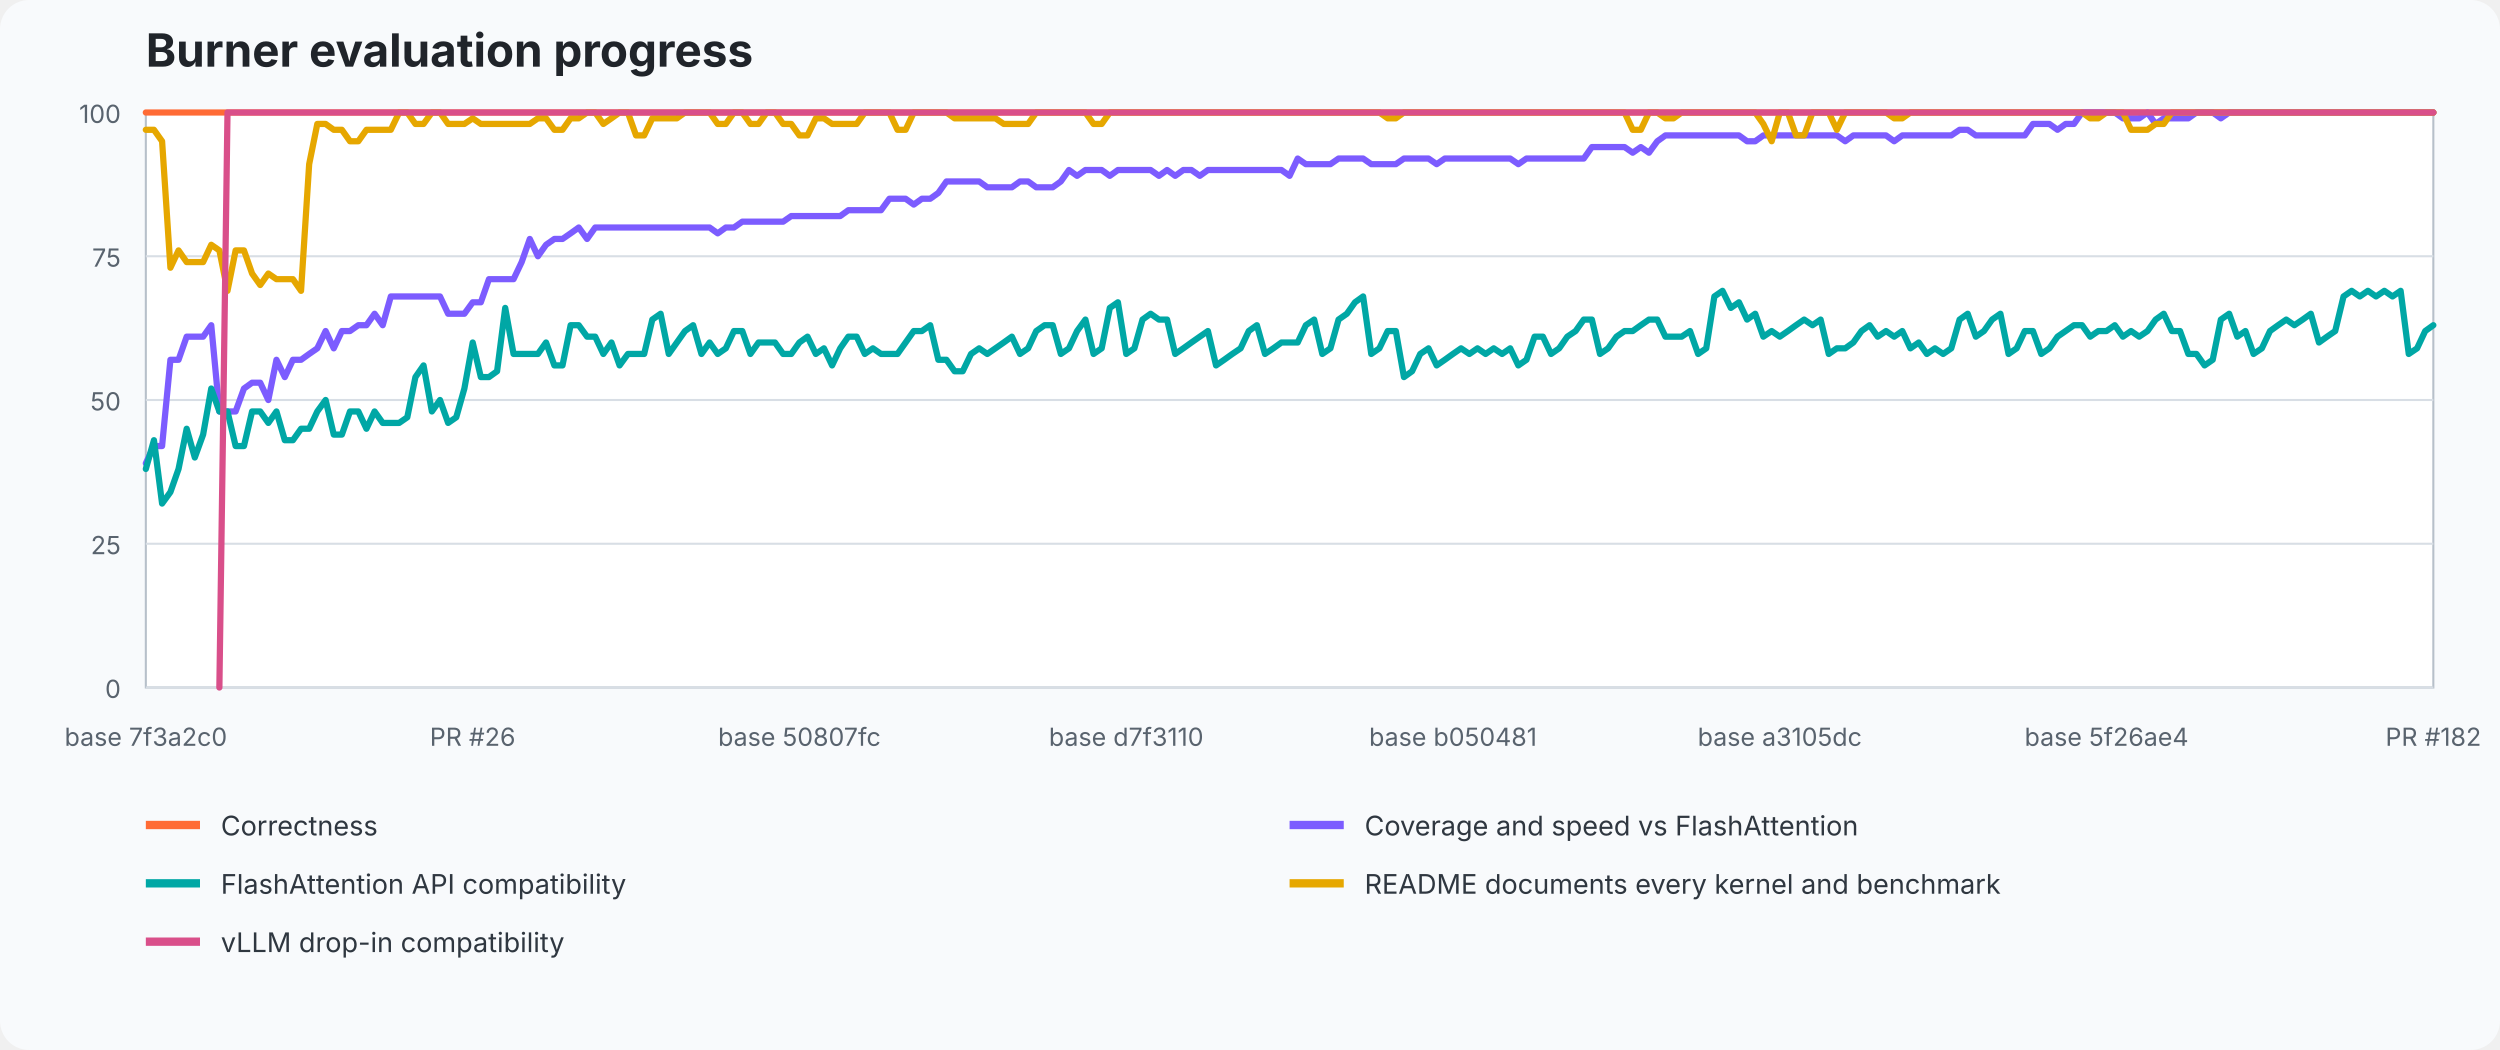
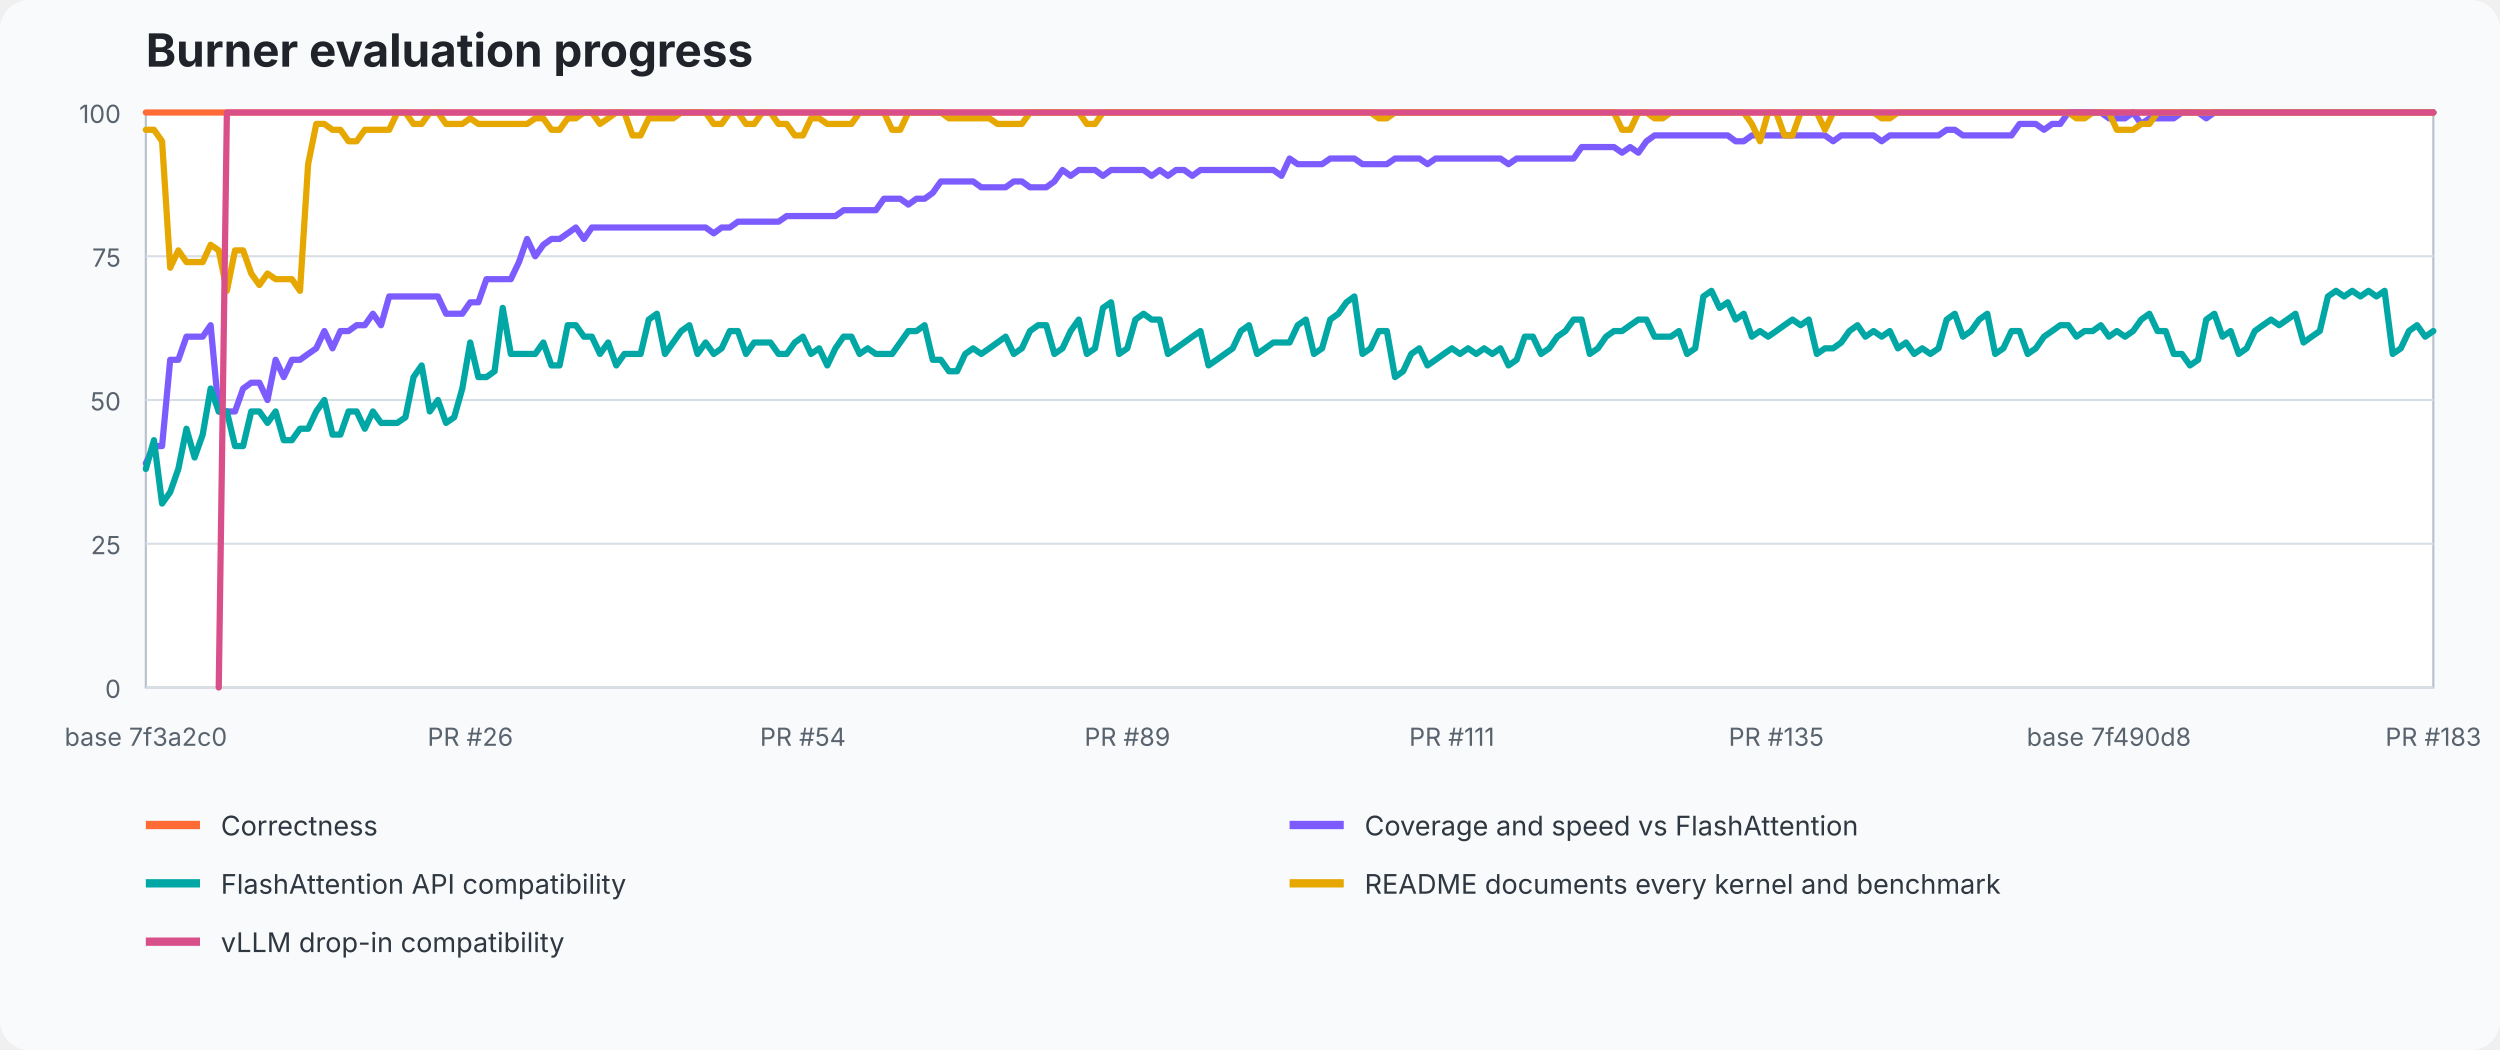
<svg xmlns="http://www.w3.org/2000/svg" width="1200" height="504" viewBox="0 0 1200 504" role="img" aria-labelledby="title desc">
  <style>text{font-family:ui-sans-serif,system-ui,-apple-system,BlinkMacSystemFont,"Segoe UI",sans-serif}.title{font-size:22px;font-weight:700;fill:#20242a}.axis{font-size:12px;fill:#59636e}.legend{font-size:13px;fill:#2f3740}.grid{stroke:#d8dee5;stroke-width:1}.plot{fill:#fff;stroke:#b7c0ca}</style>
  <rect width="100%" height="100%" fill="#f8fafc" rx="14" />
  <text x="70" y="32" class="title">Burner evaluation progress</text>
  <rect x="70" y="54" width="1098" height="276" class="plot" />
  <line x1="70" y1="330" x2="1168" y2="330" class="grid" />
  <text x="58" y="335" text-anchor="end" class="axis">0</text>
  <line x1="70" y1="261" x2="1168" y2="261" class="grid" />
  <text x="58" y="266" text-anchor="end" class="axis">25</text>
  <line x1="70" y1="192" x2="1168" y2="192" class="grid" />
  <text x="58" y="197" text-anchor="end" class="axis">50</text>
  <line x1="70" y1="123" x2="1168" y2="123" class="grid" />
  <text x="58" y="128" text-anchor="end" class="axis">75</text>
  <line x1="70" y1="54" x2="1168" y2="54" class="grid" />
  <text x="58" y="59" text-anchor="end" class="axis">100</text>
-   <polyline points="70.0,54.0 73.9,54.0 77.8,54.0 81.8,54.0 85.7,54.0 89.6,54.0 93.5,54.0 97.5,54.0 101.4,54.0 105.3,54.0 109.2,54.0 113.1,54.0 117.1,54.0 121.0,54.0 124.9,54.0 128.8,54.0 132.7,54.0 136.7,54.0 140.6,54.0 144.5,54.0 148.4,54.0 152.3,54.0 156.3,54.0 160.2,54.0 164.1,54.0 168.0,54.0 172.0,54.0 175.9,54.0 179.8,54.0 183.7,54.0 187.6,54.0 191.6,54.0 195.5,54.0 199.4,54.0 203.3,54.0 207.3,54.0 211.2,54.0 215.1,54.0 219.0,54.0 222.9,54.0 226.9,54.0 230.8,54.0 234.7,54.0 238.6,54.0 242.5,54.0 246.5,54.0 250.4,54.0 254.3,54.0 258.2,54.0 262.1,54.0 266.1,54.0 270.0,54.0 273.9,54.0 277.8,54.0 281.8,54.0 285.7,54.0 289.6,54.0 293.5,54.0 297.4,54.0 301.4,54.0 305.3,54.0 309.2,54.0 313.1,54.0 317.1,54.0 321.0,54.0 324.9,54.0 328.8,54.0 332.7,54.0 336.7,54.0 340.6,54.0 344.5,54.0 348.4,54.0 352.3,54.0 356.3,54.0 360.2,54.0 364.1,54.0 368.0,54.0 372.0,54.0 375.9,54.0 379.8,54.0 383.7,54.0 387.6,54.0 391.6,54.0 395.5,54.0 399.4,54.0 403.3,54.0 407.2,54.0 411.2,54.0 415.1,54.0 419.0,54.0 422.9,54.0 426.9,54.0 430.8,54.0 434.7,54.0 438.6,54.0 442.5,54.0 446.5,54.0 450.4,54.0 454.3,54.0 458.2,54.0 462.1,54.0 466.1,54.0 470.0,54.0 473.9,54.0 477.8,54.0 481.8,54.0 485.7,54.0 489.6,54.0 493.5,54.0 497.4,54.0 501.4,54.0 505.3,54.0 509.2,54.0 513.1,54.0 517.0,54.0 521.0,54.0 524.9,54.0 528.8,54.0 532.7,54.0 536.6,54.0 540.6,54.0 544.5,54.0 548.4,54.0 552.3,54.0 556.3,54.0 560.2,54.0 564.1,54.0 568.0,54.0 571.9,54.0 575.9,54.0 579.8,54.0 583.7,54.0 587.6,54.0 591.5,54.0 595.5,54.0 599.4,54.0 603.3,54.0 607.2,54.0 611.2,54.0 615.1,54.0 619.0,54.0 622.9,54.0 626.8,54.0 630.8,54.0 634.7,54.0 638.6,54.0 642.5,54.0 646.5,54.0 650.4,54.0 654.3,54.0 658.2,54.0 662.1,54.0 666.1,54.0 670.0,54.0 673.9,54.0 677.8,54.0 681.7,54.0 685.7,54.0 689.6,54.0 693.5,54.0 697.4,54.0 701.3,54.0 705.3,54.0 709.2,54.0 713.1,54.0 717.0,54.0 721.0,54.0 724.9,54.0 728.8,54.0 732.7,54.0 736.6,54.0 740.6,54.0 744.5,54.0 748.4,54.0 752.3,54.0 756.3,54.0 760.2,54.0 764.1,54.0 768.0,54.0 771.9,54.0 775.9,54.0 779.8,54.0 783.7,54.0 787.6,54.0 791.5,54.0 795.5,54.0 799.4,54.0 803.3,54.0 807.2,54.0 811.2,54.0 815.1,54.0 819.0,54.0 822.9,54.0 826.8,54.0 830.8,54.0 834.7,54.0 838.6,54.0 842.5,54.0 846.4,54.0 850.4,54.0 854.3,54.0 858.2,54.0 862.1,54.0 866.0,54.0 870.0,54.0 873.9,54.0 877.8,54.0 881.7,54.0 885.7,54.0 889.6,54.0 893.5,54.0 897.4,54.0 901.3,54.0 905.3,54.0 909.2,54.0 913.1,54.0 917.0,54.0 921.0,54.0 924.9,54.0 928.8,54.0 932.7,54.0 936.6,54.0 940.6,54.0 944.5,54.0 948.4,54.0 952.3,54.0 956.2,54.0 960.2,54.0 964.1,54.0 968.0,54.0 971.9,54.0 975.8,54.0 979.8,54.0 983.7,54.0 987.6,54.0 991.5,54.0 995.5,54.0 999.4,54.0 1003.3,54.0 1007.2,54.0 1011.1,54.0 1015.1,54.0 1019.0,54.0 1022.9,54.0 1026.8,54.0 1030.8,54.0 1034.7,54.0 1038.6,54.0 1042.5,54.0 1046.4,54.0 1050.4,54.0 1054.3,54.0 1058.2,54.0 1062.1,54.0 1066.0,54.0 1070.0,54.0 1073.9,54.0 1077.8,54.0 1081.7,54.0 1085.7,54.0 1089.6,54.0 1093.5,54.0 1097.4,54.0 1101.3,54.0 1105.3,54.0 1109.2,54.0 1113.1,54.0 1117.0,54.0 1120.9,54.0 1124.9,54.0 1128.8,54.0 1132.7,54.0 1136.6,54.0 1140.5,54.0 1144.5,54.0 1148.4,54.0 1152.3,54.0 1156.2,54.0 1160.2,54.0 1164.1,54.0 1168.0,54.0" fill="none" stroke="#ff6b35" stroke-width="3" stroke-linejoin="round" stroke-linecap="round" />
-   <polyline points="70.0,222.4 73.9,214.1 77.8,214.1 81.8,172.7 85.7,172.7 89.6,161.6 93.5,161.6 97.5,161.6 101.4,156.1 105.3,197.5 109.2,197.5 113.1,197.5 117.1,186.5 121.0,183.7 124.9,183.7 128.8,192.0 132.7,172.7 136.7,181.0 140.6,172.7 144.5,172.7 148.4,169.9 152.3,167.2 156.3,158.9 160.2,167.2 164.1,158.9 168.0,158.9 172.0,156.1 175.9,156.1 179.8,150.6 183.7,156.1 187.6,142.3 191.6,142.3 195.5,142.3 199.4,142.3 203.3,142.3 207.3,142.3 211.2,142.3 215.1,150.6 219.0,150.6 222.9,150.6 226.9,145.1 230.8,145.1 234.7,134.0 238.6,134.0 242.5,134.0 246.5,134.0 250.4,125.8 254.3,114.7 258.2,123.0 262.1,117.5 266.1,114.7 270.0,114.7 273.9,112.0 277.8,109.2 281.8,114.7 285.7,109.2 289.6,109.2 293.5,109.2 297.4,109.2 301.4,109.2 305.3,109.2 309.2,109.2 313.1,109.2 317.1,109.2 321.0,109.2 324.9,109.2 328.8,109.2 332.7,109.2 336.7,109.2 340.6,109.2 344.5,112.0 348.4,109.2 352.3,109.2 356.3,106.4 360.2,106.4 364.1,106.4 368.0,106.4 372.0,106.4 375.9,106.4 379.8,103.7 383.7,103.7 387.6,103.7 391.6,103.7 395.5,103.7 399.4,103.7 403.3,103.7 407.2,100.9 411.2,100.9 415.1,100.9 419.0,100.9 422.9,100.9 426.9,95.4 430.8,95.4 434.7,95.4 438.6,98.2 442.5,95.4 446.5,95.4 450.4,92.6 454.3,87.1 458.2,87.1 462.1,87.1 466.1,87.1 470.0,87.1 473.9,89.9 477.8,89.9 481.8,89.9 485.7,89.9 489.6,87.1 493.5,87.1 497.4,89.9 501.4,89.9 505.3,89.9 509.2,87.1 513.1,81.6 517.0,84.4 521.0,81.6 524.9,81.6 528.8,81.6 532.7,84.4 536.6,81.6 540.6,81.6 544.5,81.6 548.4,81.6 552.3,81.6 556.3,84.4 560.2,81.6 564.1,84.4 568.0,81.6 571.9,81.6 575.9,84.4 579.8,81.6 583.7,81.6 587.6,81.6 591.5,81.6 595.5,81.6 599.4,81.6 603.3,81.6 607.2,81.6 611.2,81.6 615.1,81.6 619.0,84.4 622.9,76.1 626.8,78.8 630.8,78.8 634.7,78.8 638.6,78.8 642.5,76.1 646.5,76.1 650.4,76.1 654.3,76.1 658.2,78.8 662.1,78.8 666.1,78.8 670.0,78.8 673.9,76.1 677.8,76.1 681.7,76.1 685.7,76.1 689.6,78.8 693.5,76.1 697.4,76.1 701.3,76.1 705.3,76.1 709.2,76.1 713.1,76.1 717.0,76.1 721.0,76.1 724.9,76.1 728.8,78.8 732.7,76.1 736.6,76.1 740.6,76.1 744.5,76.1 748.4,76.1 752.3,76.1 756.3,76.1 760.2,76.1 764.1,70.6 768.0,70.6 771.9,70.6 775.9,70.6 779.8,70.6 783.7,73.3 787.6,70.6 791.5,73.3 795.5,67.8 799.4,65.0 803.3,65.0 807.2,65.0 811.2,65.0 815.1,65.0 819.0,65.0 822.9,65.0 826.8,65.0 830.8,65.0 834.7,65.0 838.6,67.8 842.5,67.8 846.4,65.0 850.4,65.0 854.3,65.0 858.2,65.0 862.1,65.0 866.0,65.0 870.0,65.0 873.9,65.0 877.8,65.0 881.7,65.0 885.7,67.8 889.6,65.0 893.5,65.0 897.4,65.0 901.3,65.0 905.3,65.0 909.2,67.8 913.1,65.0 917.0,65.0 921.0,65.0 924.9,65.0 928.8,65.0 932.7,65.0 936.6,65.0 940.6,62.3 944.5,62.3 948.4,65.0 952.3,65.0 956.2,65.0 960.2,65.0 964.1,65.0 968.0,65.0 971.9,65.0 975.8,59.5 979.8,59.5 983.7,59.5 987.6,62.3 991.5,59.5 995.5,59.5 999.4,54.0 1003.3,54.0 1007.2,54.0 1011.1,54.0 1015.1,54.0 1019.0,56.8 1022.9,56.8 1026.8,56.8 1030.8,54.0 1034.7,59.5 1038.6,56.8 1042.5,56.8 1046.4,56.8 1050.4,56.8 1054.3,54.0 1058.2,54.0 1062.1,54.0 1066.0,56.8 1070.0,54.0 1073.9,54.0 1077.8,54.0 1081.7,54.0 1085.7,54.0 1089.6,54.0 1093.5,54.0 1097.4,54.0 1101.3,54.0 1105.3,54.0 1109.2,54.0 1113.1,54.0 1117.0,54.0 1120.9,54.0 1124.9,54.0 1128.8,54.0 1132.7,54.0 1136.6,54.0 1140.5,54.0 1144.5,54.0 1148.4,54.0 1152.3,54.0 1156.2,54.0 1160.2,54.0 1164.1,54.0 1168.0,54.0" fill="none" stroke="#7c5cff" stroke-width="3" stroke-linejoin="round" stroke-linecap="round" />
-   <polyline points="70.0,225.1 73.9,211.3 77.8,241.7 81.8,236.2 85.7,225.1 89.6,205.8 93.5,219.6 97.5,208.6 101.4,186.5 105.3,197.5 109.2,197.5 113.1,214.1 117.1,214.1 121.0,197.5 124.9,197.5 128.8,203.0 132.7,197.5 136.7,211.3 140.6,211.3 144.5,205.8 148.4,205.8 152.3,197.5 156.3,192.0 160.2,208.6 164.1,208.6 168.0,197.5 172.0,197.5 175.9,205.8 179.8,197.5 183.7,203.0 187.6,203.0 191.6,203.0 195.5,200.3 199.4,181.0 203.3,175.4 207.3,197.5 211.2,192.0 215.1,203.0 219.0,200.3 222.9,186.5 226.9,164.4 230.8,181.0 234.7,181.0 238.6,178.2 242.5,147.8 246.5,169.9 250.4,169.9 254.3,169.9 258.2,169.9 262.1,164.4 266.1,175.4 270.0,175.4 273.9,156.1 277.8,156.1 281.8,161.6 285.7,161.6 289.6,169.9 293.5,164.4 297.4,175.4 301.4,169.9 305.3,169.9 309.2,169.9 313.1,153.4 317.1,150.6 321.0,169.9 324.9,164.4 328.8,158.9 332.7,156.1 336.7,169.9 340.6,164.4 344.5,169.9 348.4,167.2 352.3,158.9 356.3,158.9 360.2,169.9 364.1,164.4 368.0,164.4 372.0,164.4 375.9,169.9 379.8,169.9 383.7,164.4 387.6,161.6 391.6,169.9 395.5,167.2 399.4,175.4 403.3,167.2 407.2,161.6 411.2,161.6 415.1,169.9 419.0,167.2 422.9,169.9 426.9,169.9 430.8,169.9 434.7,164.4 438.6,158.9 442.5,158.9 446.5,156.1 450.4,172.7 454.3,172.7 458.2,178.2 462.1,178.2 466.1,169.9 470.0,167.2 473.9,169.9 477.8,167.2 481.8,164.4 485.7,161.6 489.6,169.9 493.5,167.2 497.4,158.9 501.4,156.1 505.3,156.1 509.2,169.9 513.1,167.2 517.0,158.9 521.0,153.4 524.9,169.9 528.8,167.2 532.7,147.8 536.6,145.1 540.6,169.9 544.5,167.2 548.4,153.4 552.3,150.6 556.3,153.4 560.2,153.4 564.1,169.9 568.0,167.2 571.9,164.4 575.9,161.6 579.8,158.9 583.7,175.4 587.6,172.7 591.5,169.9 595.5,167.2 599.4,158.9 603.3,156.1 607.2,169.9 611.2,167.2 615.1,164.4 619.0,164.4 622.9,164.4 626.8,156.1 630.8,153.4 634.7,169.9 638.6,167.2 642.5,153.4 646.5,150.6 650.4,145.1 654.3,142.3 658.2,169.9 662.1,167.2 666.1,158.9 670.0,158.9 673.9,181.0 677.8,178.2 681.7,169.9 685.7,167.2 689.6,175.4 693.5,172.7 697.4,169.9 701.3,167.2 705.3,169.9 709.2,167.2 713.1,169.9 717.0,167.2 721.0,169.9 724.9,167.2 728.8,175.4 732.7,172.7 736.6,161.6 740.6,161.6 744.5,169.9 748.4,167.2 752.3,161.6 756.3,158.9 760.2,153.4 764.1,153.4 768.0,169.9 771.9,167.2 775.9,161.6 779.8,158.9 783.7,158.9 787.6,156.1 791.5,153.4 795.5,153.4 799.4,161.6 803.3,161.6 807.2,161.6 811.2,158.9 815.1,169.9 819.0,167.2 822.9,142.3 826.8,139.6 830.8,147.8 834.7,145.1 838.6,153.4 842.5,150.6 846.4,161.6 850.4,158.9 854.3,161.6 858.2,158.9 862.1,156.1 866.0,153.4 870.0,156.1 873.9,153.4 877.8,169.9 881.7,167.2 885.7,167.2 889.6,164.4 893.5,158.9 897.4,156.1 901.3,161.6 905.3,158.9 909.2,161.6 913.1,158.9 917.0,167.2 921.0,164.4 924.9,169.9 928.8,167.2 932.7,169.9 936.6,167.2 940.6,153.4 944.5,150.6 948.4,161.6 952.3,158.9 956.2,153.4 960.2,150.6 964.1,169.9 968.0,167.2 971.9,158.9 975.8,158.9 979.8,169.9 983.7,167.2 987.6,161.6 991.5,158.9 995.5,156.1 999.4,156.1 1003.3,161.6 1007.2,158.9 1011.1,158.9 1015.1,156.1 1019.0,161.6 1022.9,158.9 1026.8,161.6 1030.8,158.9 1034.7,153.4 1038.6,150.6 1042.5,158.9 1046.4,158.9 1050.4,169.9 1054.3,169.9 1058.2,175.4 1062.1,172.7 1066.0,153.4 1070.0,150.6 1073.9,161.6 1077.8,158.9 1081.7,169.9 1085.7,167.2 1089.6,158.9 1093.5,156.1 1097.4,153.4 1101.3,156.1 1105.3,153.4 1109.2,150.6 1113.1,164.4 1117.0,161.6 1120.9,158.9 1124.9,142.3 1128.8,139.6 1132.7,142.3 1136.6,139.6 1140.5,142.3 1144.5,139.6 1148.4,142.3 1152.3,139.6 1156.2,169.9 1160.2,167.2 1164.1,158.9 1168.0,156.1" fill="none" stroke="#00a7a5" stroke-width="3" stroke-linejoin="round" stroke-linecap="round" />
-   <polyline points="70.0,62.3 73.9,62.3 77.8,67.8 81.8,128.5 85.7,120.2 89.6,125.8 93.5,125.8 97.5,125.8 101.4,117.5 105.3,120.2 109.2,139.6 113.1,120.2 117.1,120.2 121.0,131.3 124.9,136.8 128.8,131.3 132.7,134.0 136.7,134.0 140.6,134.0 144.5,139.6 148.4,78.8 152.3,59.5 156.3,59.5 160.2,62.3 164.1,62.3 168.0,67.8 172.0,67.8 175.9,62.3 179.8,62.3 183.7,62.3 187.6,62.3 191.6,54.0 195.5,54.0 199.4,59.5 203.3,59.5 207.3,54.0 211.2,54.0 215.1,59.5 219.0,59.5 222.9,59.5 226.9,56.8 230.8,59.5 234.7,59.5 238.6,59.5 242.5,59.5 246.5,59.5 250.4,59.5 254.3,59.5 258.2,56.8 262.1,56.8 266.1,62.3 270.0,62.3 273.9,56.8 277.8,56.8 281.8,54.0 285.7,54.0 289.6,59.5 293.5,56.8 297.4,54.0 301.4,54.0 305.3,65.0 309.2,65.0 313.1,56.8 317.1,56.8 321.0,56.8 324.9,56.8 328.8,54.0 332.7,54.0 336.7,54.0 340.6,54.0 344.5,59.5 348.4,59.5 352.3,54.0 356.3,54.0 360.2,59.5 364.1,59.5 368.0,54.0 372.0,54.0 375.9,59.5 379.8,59.5 383.7,65.0 387.6,65.0 391.6,56.8 395.5,56.8 399.4,59.5 403.3,59.5 407.2,59.5 411.2,59.5 415.1,54.0 419.0,54.0 422.9,54.0 426.9,54.0 430.8,62.3 434.7,62.3 438.6,54.0 442.5,54.0 446.5,54.0 450.4,54.0 454.3,54.0 458.2,56.8 462.1,56.8 466.1,56.8 470.0,56.8 473.9,56.8 477.8,56.8 481.8,59.5 485.7,59.5 489.6,59.5 493.5,59.5 497.4,54.0 501.4,54.0 505.3,54.0 509.2,54.0 513.1,54.0 517.0,54.0 521.0,54.0 524.9,59.5 528.8,59.5 532.7,54.0 536.6,54.0 540.6,54.0 544.5,54.0 548.4,54.0 552.3,54.0 556.3,54.0 560.2,54.0 564.1,54.0 568.0,54.0 571.9,54.0 575.9,54.0 579.8,54.0 583.7,54.0 587.6,54.0 591.5,54.0 595.5,54.0 599.4,54.0 603.3,54.0 607.2,54.0 611.2,54.0 615.1,54.0 619.0,54.0 622.9,54.0 626.8,54.0 630.8,54.0 634.7,54.0 638.6,54.0 642.5,54.0 646.5,54.0 650.4,54.0 654.3,54.0 658.2,54.0 662.1,54.0 666.1,56.8 670.0,56.8 673.9,54.0 677.8,54.0 681.7,54.0 685.7,54.0 689.6,54.0 693.5,54.0 697.4,54.0 701.3,54.0 705.3,54.0 709.2,54.0 713.1,54.0 717.0,54.0 721.0,54.0 724.9,54.0 728.8,54.0 732.7,54.0 736.6,54.0 740.6,54.0 744.5,54.0 748.4,54.0 752.3,54.0 756.3,54.0 760.2,54.0 764.1,54.0 768.0,54.0 771.9,54.0 775.9,54.0 779.8,54.0 783.7,62.3 787.6,62.3 791.5,54.0 795.5,54.0 799.4,56.8 803.3,56.8 807.2,54.0 811.2,54.0 815.1,54.0 819.0,54.0 822.9,54.0 826.8,54.0 830.8,54.0 834.7,54.0 838.6,54.0 842.5,54.0 846.4,59.5 850.4,67.8 854.3,54.0 858.2,54.0 862.1,65.0 866.0,65.0 870.0,54.0 873.9,54.0 877.8,54.0 881.7,62.3 885.7,54.0 889.6,54.0 893.5,54.0 897.4,54.0 901.3,54.0 905.3,54.0 909.2,56.8 913.1,56.8 917.0,54.0 921.0,54.0 924.9,54.0 928.8,54.0 932.7,54.0 936.6,54.0 940.6,54.0 944.5,54.0 948.4,54.0 952.3,54.0 956.2,54.0 960.2,54.0 964.1,54.0 968.0,54.0 971.9,54.0 975.8,54.0 979.8,54.0 983.7,54.0 987.6,54.0 991.5,54.0 995.5,54.0 999.4,54.0 1003.3,56.8 1007.2,56.8 1011.1,54.0 1015.1,54.0 1019.0,54.0 1022.9,62.3 1026.8,62.3 1030.8,62.3 1034.7,59.5 1038.6,59.5 1042.5,54.0 1046.4,54.0 1050.4,54.0 1054.3,54.0 1058.2,54.0 1062.1,54.0 1066.0,54.0 1070.0,54.0 1073.9,54.0 1077.8,54.0 1081.7,54.0 1085.7,54.0 1089.6,54.0 1093.5,54.0 1097.4,54.0 1101.3,54.0 1105.3,54.0 1109.2,54.0 1113.1,54.0 1117.0,54.0 1120.9,54.0 1124.9,54.0 1128.8,54.0 1132.7,54.0 1136.6,54.0 1140.5,54.0 1144.5,54.0 1148.4,54.0 1152.3,54.0 1156.2,54.0 1160.2,54.0 1164.1,54.0 1168.0,54.0" fill="none" stroke="#e6a700" stroke-width="3" stroke-linejoin="round" stroke-linecap="round" />
-   <polyline points="105.3,330.0 109.2,54.0 113.1,54.0 117.1,54.0 121.0,54.0 124.9,54.0 128.8,54.0 132.7,54.0 136.7,54.0 140.6,54.0 144.5,54.0 148.4,54.0 152.3,54.0 156.3,54.0 160.2,54.0 164.1,54.0 168.0,54.0 172.0,54.0 175.9,54.0 179.8,54.0 183.7,54.0 187.6,54.0 191.6,54.0 195.5,54.0 199.4,54.0 203.3,54.0 207.3,54.0 211.2,54.0 215.1,54.0 219.0,54.0 222.9,54.0 226.9,54.0 230.8,54.0 234.7,54.0 238.6,54.0 242.5,54.0 246.5,54.0 250.4,54.0 254.3,54.0 258.2,54.0 262.1,54.0 266.1,54.0 270.0,54.0 273.9,54.0 277.8,54.0 281.8,54.0 285.7,54.0 289.6,54.0 293.5,54.0 297.4,54.0 301.4,54.0 305.3,54.0 309.2,54.0 313.1,54.0 317.1,54.0 321.0,54.0 324.9,54.0 328.8,54.0 332.7,54.0 336.7,54.0 340.6,54.0 344.5,54.0 348.4,54.0 352.3,54.0 356.3,54.0 360.2,54.0 364.1,54.0 368.0,54.0 372.0,54.0 375.9,54.0 379.8,54.0 383.7,54.0 387.6,54.0 391.6,54.0 395.5,54.0 399.4,54.0 403.3,54.0 407.2,54.0 411.2,54.0 415.1,54.0 419.0,54.0 422.9,54.0 426.9,54.0 430.8,54.0 434.7,54.0 438.6,54.0 442.5,54.0 446.5,54.0 450.4,54.0 454.3,54.0 458.2,54.0 462.1,54.0 466.1,54.0 470.0,54.0 473.9,54.0 477.8,54.0 481.8,54.0 485.7,54.0 489.6,54.0 493.5,54.0 497.4,54.0 501.4,54.0 505.3,54.0 509.2,54.0 513.1,54.0 517.0,54.0 521.0,54.0 524.9,54.0 528.8,54.0 532.7,54.0 536.6,54.0 540.6,54.0 544.5,54.0 548.4,54.0 552.3,54.0 556.3,54.0 560.2,54.0 564.1,54.0 568.0,54.0 571.9,54.0 575.9,54.0 579.8,54.0 583.7,54.0 587.6,54.0 591.5,54.0 595.5,54.0 599.4,54.0 603.3,54.0 607.2,54.0 611.2,54.0 615.1,54.0 619.0,54.0 622.9,54.0 626.8,54.0 630.8,54.0 634.7,54.0 638.6,54.0 642.5,54.0 646.5,54.0 650.4,54.0 654.3,54.0 658.2,54.0 662.1,54.0 666.1,54.0 670.0,54.0 673.9,54.0 677.8,54.0 681.7,54.0 685.7,54.0 689.6,54.0 693.5,54.0 697.4,54.0 701.3,54.0 705.3,54.0 709.2,54.0 713.1,54.0 717.0,54.0 721.0,54.0 724.9,54.0 728.8,54.0 732.7,54.0 736.6,54.0 740.6,54.0 744.5,54.0 748.4,54.0 752.3,54.0 756.3,54.0 760.2,54.0 764.1,54.0 768.0,54.0 771.9,54.0 775.9,54.0 779.8,54.0 783.7,54.0 787.6,54.0 791.5,54.0 795.5,54.0 799.4,54.0 803.3,54.0 807.2,54.0 811.2,54.0 815.1,54.0 819.0,54.0 822.9,54.0 826.8,54.0 830.8,54.0 834.7,54.0 838.6,54.0 842.5,54.0 846.4,54.0 850.4,54.0 854.3,54.0 858.2,54.0 862.1,54.0 866.0,54.0 870.0,54.0 873.9,54.0 877.8,54.0 881.7,54.0 885.7,54.0 889.6,54.0 893.5,54.0 897.4,54.0 901.3,54.0 905.3,54.0 909.2,54.0 913.1,54.0 917.0,54.0 921.0,54.0 924.9,54.0 928.8,54.0 932.7,54.0 936.6,54.0 940.6,54.0 944.5,54.0 948.4,54.0 952.3,54.0 956.2,54.0 960.2,54.0 964.1,54.0 968.0,54.0 971.9,54.0 975.8,54.0 979.8,54.0 983.7,54.0 987.6,54.0 991.5,54.0 995.5,54.0 999.4,54.0 1003.3,54.0 1007.2,54.0 1011.1,54.0 1015.1,54.0 1019.0,54.0 1022.9,54.0 1026.8,54.0 1030.8,54.0 1034.7,54.0 1038.6,54.0 1042.5,54.0 1046.4,54.0 1050.4,54.0 1054.3,54.0 1058.2,54.0 1062.1,54.0 1066.0,54.0 1070.0,54.0 1073.9,54.0 1077.8,54.0 1081.7,54.0 1085.7,54.0 1089.6,54.0 1093.5,54.0 1097.4,54.0 1101.3,54.0 1105.3,54.0 1109.2,54.0 1113.1,54.0 1117.0,54.0 1120.9,54.0 1124.9,54.0 1128.8,54.0 1132.7,54.0 1136.6,54.0 1140.5,54.0 1144.5,54.0 1148.4,54.0 1152.3,54.0 1156.2,54.0 1160.2,54.0 1164.1,54.0 1168.0,54.0" fill="none" stroke="#d94f8a" stroke-width="3" stroke-linejoin="round" stroke-linecap="round" />
+   <polyline points="70.0,54.0 73.9,54.0 77.8,54.0 81.7,54.0 85.6,54.0 89.5,54.0 93.4,54.0 97.3,54.0 101.1,54.0 105.0,54.0 108.9,54.0 112.8,54.0 116.7,54.0 120.6,54.0 124.5,54.0 128.4,54.0 132.3,54.0 136.2,54.0 140.1,54.0 144.0,54.0 147.9,54.0 151.8,54.0 155.7,54.0 159.6,54.0 163.4,54.0 167.3,54.0 171.2,54.0 175.1,54.0 179.0,54.0 182.9,54.0 186.8,54.0 190.7,54.0 194.6,54.0 198.5,54.0 202.4,54.0 206.3,54.0 210.2,54.0 214.1,54.0 218.0,54.0 221.9,54.0 225.7,54.0 229.6,54.0 233.5,54.0 237.4,54.0 241.3,54.0 245.2,54.0 249.1,54.0 253.0,54.0 256.9,54.0 260.8,54.0 264.7,54.0 268.6,54.0 272.5,54.0 276.4,54.0 280.3,54.0 284.1,54.0 288.0,54.0 291.9,54.0 295.8,54.0 299.7,54.0 303.6,54.0 307.5,54.0 311.4,54.0 315.3,54.0 319.2,54.0 323.1,54.0 327.0,54.0 330.9,54.0 334.8,54.0 338.7,54.0 342.6,54.0 346.4,54.0 350.3,54.0 354.2,54.0 358.1,54.0 362.0,54.0 365.9,54.0 369.8,54.0 373.7,54.0 377.6,54.0 381.5,54.0 385.4,54.0 389.3,54.0 393.2,54.0 397.1,54.0 401.0,54.0 404.9,54.0 408.7,54.0 412.6,54.0 416.5,54.0 420.4,54.0 424.3,54.0 428.2,54.0 432.1,54.0 436.0,54.0 439.9,54.0 443.8,54.0 447.7,54.0 451.6,54.0 455.5,54.0 459.4,54.0 463.3,54.0 467.1,54.0 471.0,54.0 474.9,54.0 478.8,54.0 482.7,54.0 486.6,54.0 490.5,54.0 494.4,54.0 498.3,54.0 502.2,54.0 506.1,54.0 510.0,54.0 513.9,54.0 517.8,54.0 521.7,54.0 525.6,54.0 529.4,54.0 533.3,54.0 537.2,54.0 541.1,54.0 545.0,54.0 548.9,54.0 552.8,54.0 556.7,54.0 560.6,54.0 564.5,54.0 568.4,54.0 572.3,54.0 576.2,54.0 580.1,54.0 584.0,54.0 587.9,54.0 591.7,54.0 595.6,54.0 599.5,54.0 603.4,54.0 607.3,54.0 611.2,54.0 615.1,54.0 619.0,54.0 622.9,54.0 626.8,54.0 630.7,54.0 634.6,54.0 638.5,54.0 642.4,54.0 646.3,54.0 650.1,54.0 654.0,54.0 657.9,54.0 661.8,54.0 665.7,54.0 669.6,54.0 673.5,54.0 677.4,54.0 681.3,54.0 685.2,54.0 689.1,54.0 693.0,54.0 696.9,54.0 700.8,54.0 704.7,54.0 708.6,54.0 712.4,54.0 716.3,54.0 720.2,54.0 724.1,54.0 728.0,54.0 731.9,54.0 735.8,54.0 739.7,54.0 743.6,54.0 747.5,54.0 751.4,54.0 755.3,54.0 759.2,54.0 763.1,54.0 767.0,54.0 770.9,54.0 774.7,54.0 778.6,54.0 782.5,54.0 786.4,54.0 790.3,54.0 794.2,54.0 798.1,54.0 802.0,54.0 805.9,54.0 809.8,54.0 813.7,54.0 817.6,54.0 821.5,54.0 825.4,54.0 829.3,54.0 833.1,54.0 837.0,54.0 840.9,54.0 844.8,54.0 848.7,54.0 852.6,54.0 856.5,54.0 860.4,54.0 864.3,54.0 868.2,54.0 872.1,54.0 876.0,54.0 879.9,54.0 883.8,54.0 887.7,54.0 891.6,54.0 895.4,54.0 899.3,54.0 903.2,54.0 907.1,54.0 911.0,54.0 914.9,54.0 918.8,54.0 922.7,54.0 926.6,54.0 930.5,54.0 934.4,54.0 938.3,54.0 942.2,54.0 946.1,54.0 950.0,54.0 953.9,54.0 957.7,54.0 961.6,54.0 965.5,54.0 969.4,54.0 973.3,54.0 977.2,54.0 981.1,54.0 985.0,54.0 988.9,54.0 992.8,54.0 996.7,54.0 1000.6,54.0 1004.5,54.0 1008.4,54.0 1012.3,54.0 1016.1,54.0 1020.0,54.0 1023.9,54.0 1027.8,54.0 1031.7,54.0 1035.6,54.0 1039.5,54.0 1043.4,54.0 1047.3,54.0 1051.2,54.0 1055.1,54.0 1059.0,54.0 1062.9,54.0 1066.8,54.0 1070.7,54.0 1074.6,54.0 1078.4,54.0 1082.3,54.0 1086.2,54.0 1090.1,54.0 1094.0,54.0 1097.9,54.0 1101.8,54.0 1105.7,54.0 1109.6,54.0 1113.5,54.0 1117.4,54.0 1121.3,54.0 1125.2,54.0 1129.1,54.0 1133.0,54.0 1136.9,54.0 1140.7,54.0 1144.6,54.0 1148.5,54.0 1152.4,54.0 1156.3,54.0 1160.2,54.0 1164.1,54.0 1168.0,54.0" fill="none" stroke="#ff6b35" stroke-width="3" stroke-linejoin="round" stroke-linecap="round" />
+   <polyline points="70.0,222.4 73.9,214.1 77.8,214.1 81.7,172.7 85.6,172.7 89.5,161.6 93.4,161.6 97.3,161.6 101.1,156.1 105.0,197.5 108.9,197.5 112.8,197.5 116.7,186.5 120.6,183.7 124.5,183.7 128.4,192.0 132.3,172.7 136.2,181.0 140.1,172.7 144.0,172.7 147.9,169.9 151.8,167.2 155.7,158.9 159.6,167.2 163.4,158.9 167.3,158.9 171.2,156.1 175.1,156.1 179.0,150.6 182.9,156.1 186.8,142.3 190.7,142.3 194.6,142.3 198.5,142.3 202.4,142.3 206.3,142.3 210.2,142.3 214.1,150.6 218.0,150.6 221.9,150.6 225.7,145.1 229.6,145.1 233.5,134.0 237.4,134.0 241.3,134.0 245.2,134.0 249.1,125.8 253.0,114.7 256.9,123.0 260.8,117.5 264.7,114.7 268.6,114.7 272.5,112.0 276.4,109.2 280.3,114.7 284.1,109.2 288.0,109.2 291.9,109.2 295.8,109.2 299.7,109.2 303.6,109.2 307.5,109.2 311.4,109.2 315.3,109.2 319.2,109.2 323.1,109.2 327.0,109.2 330.9,109.2 334.8,109.2 338.7,109.2 342.6,112.0 346.4,109.2 350.3,109.2 354.2,106.4 358.1,106.4 362.0,106.4 365.9,106.4 369.8,106.4 373.7,106.4 377.6,103.7 381.5,103.7 385.4,103.7 389.3,103.7 393.2,103.7 397.1,103.7 401.0,103.7 404.9,100.9 408.7,100.9 412.6,100.9 416.5,100.9 420.4,100.9 424.3,95.4 428.2,95.4 432.1,95.4 436.0,98.2 439.9,95.4 443.8,95.4 447.7,92.6 451.6,87.1 455.5,87.1 459.4,87.1 463.3,87.1 467.1,87.1 471.0,89.9 474.9,89.9 478.8,89.9 482.7,89.9 486.6,87.1 490.5,87.1 494.4,89.9 498.3,89.9 502.2,89.9 506.1,87.1 510.0,81.6 513.9,84.4 517.8,81.6 521.7,81.6 525.6,81.6 529.4,84.4 533.3,81.6 537.2,81.6 541.1,81.6 545.0,81.6 548.9,81.6 552.8,84.4 556.7,81.6 560.6,84.4 564.5,81.6 568.4,81.6 572.3,84.4 576.2,81.6 580.1,81.6 584.0,81.6 587.9,81.6 591.7,81.6 595.6,81.6 599.5,81.6 603.4,81.6 607.3,81.6 611.2,81.6 615.1,84.4 619.0,76.1 622.9,78.8 626.8,78.8 630.7,78.8 634.6,78.8 638.5,76.1 642.4,76.1 646.3,76.1 650.1,76.1 654.0,78.8 657.9,78.8 661.8,78.8 665.7,78.8 669.6,76.1 673.5,76.1 677.4,76.1 681.3,76.1 685.2,78.8 689.1,76.1 693.0,76.1 696.9,76.1 700.8,76.1 704.7,76.1 708.6,76.1 712.4,76.1 716.3,76.1 720.2,76.1 724.1,78.8 728.0,76.1 731.9,76.1 735.8,76.1 739.7,76.1 743.6,76.1 747.5,76.1 751.4,76.1 755.3,76.1 759.2,70.6 763.1,70.6 767.0,70.6 770.9,70.6 774.7,70.6 778.6,73.3 782.5,70.6 786.4,73.3 790.3,67.8 794.2,65.0 798.1,65.0 802.0,65.0 805.9,65.0 809.8,65.0 813.7,65.0 817.6,65.0 821.5,65.0 825.4,65.0 829.3,65.0 833.1,67.8 837.0,67.8 840.9,65.0 844.8,65.0 848.7,65.0 852.6,65.0 856.5,65.0 860.4,65.0 864.3,65.0 868.2,65.0 872.1,65.0 876.0,65.0 879.9,67.8 883.8,65.0 887.7,65.0 891.6,65.0 895.4,65.0 899.3,65.0 903.2,67.8 907.1,65.0 911.0,65.0 914.9,65.0 918.8,65.0 922.7,65.0 926.6,65.0 930.5,65.0 934.4,62.3 938.3,62.3 942.2,65.0 946.1,65.0 950.0,65.0 953.9,65.0 957.7,65.0 961.6,65.0 965.5,65.0 969.4,59.5 973.3,59.5 977.2,59.5 981.1,62.3 985.0,59.5 988.9,59.5 992.8,54.0 996.7,54.0 1000.6,54.0 1004.5,54.0 1008.4,54.0 1012.3,56.8 1016.1,56.8 1020.0,56.8 1023.9,54.0 1027.8,59.5 1031.7,56.8 1035.6,56.8 1039.5,56.8 1043.4,56.8 1047.3,54.0 1051.2,54.0 1055.1,54.0 1059.0,56.8 1062.9,54.0 1066.8,54.0 1070.7,54.0 1074.6,54.0 1078.4,54.0 1082.3,54.0 1086.2,54.0 1090.1,54.0 1094.0,54.0 1097.9,54.0 1101.8,54.0 1105.7,54.0 1109.6,54.0 1113.5,54.0 1117.4,54.0 1121.3,54.0 1125.2,54.0 1129.1,54.0 1133.0,54.0 1136.9,54.0 1140.7,54.0 1144.6,54.0 1148.5,54.0 1152.4,54.0 1156.3,54.0 1160.2,54.0 1164.1,54.0 1168.0,54.0" fill="none" stroke="#7c5cff" stroke-width="3" stroke-linejoin="round" stroke-linecap="round" />
+   <polyline points="70.0,225.1 73.9,211.3 77.8,241.7 81.7,236.2 85.6,225.1 89.5,205.8 93.4,219.6 97.3,208.6 101.1,186.5 105.0,197.5 108.9,197.5 112.8,214.1 116.7,214.1 120.6,197.5 124.5,197.5 128.4,203.0 132.3,197.5 136.2,211.3 140.1,211.3 144.0,205.8 147.9,205.8 151.8,197.5 155.7,192.0 159.6,208.6 163.4,208.6 167.3,197.5 171.2,197.5 175.1,205.8 179.0,197.5 182.9,203.0 186.8,203.0 190.7,203.0 194.6,200.3 198.5,181.0 202.4,175.4 206.3,197.5 210.2,192.0 214.1,203.0 218.0,200.3 221.9,186.5 225.7,164.4 229.6,181.0 233.5,181.0 237.4,178.2 241.3,147.8 245.2,169.9 249.1,169.9 253.0,169.9 256.9,169.9 260.8,164.4 264.7,175.4 268.6,175.4 272.5,156.1 276.4,156.1 280.3,161.6 284.1,161.6 288.0,169.9 291.9,164.4 295.8,175.4 299.7,169.9 303.6,169.9 307.5,169.9 311.4,153.4 315.3,150.6 319.2,169.9 323.1,164.4 327.0,158.9 330.9,156.1 334.8,169.9 338.7,164.4 342.6,169.9 346.4,167.2 350.3,158.9 354.2,158.9 358.1,169.9 362.0,164.4 365.9,164.4 369.8,164.4 373.7,169.9 377.6,169.9 381.5,164.4 385.4,161.6 389.3,169.9 393.2,167.2 397.1,175.4 401.0,167.2 404.9,161.6 408.7,161.6 412.6,169.9 416.5,167.2 420.4,169.9 424.3,169.9 428.2,169.9 432.1,164.4 436.0,158.9 439.9,158.9 443.8,156.1 447.7,172.7 451.6,172.7 455.5,178.2 459.4,178.2 463.3,169.9 467.1,167.2 471.0,169.9 474.9,167.2 478.8,164.4 482.7,161.6 486.6,169.9 490.5,167.2 494.4,158.9 498.3,156.1 502.2,156.1 506.1,169.9 510.0,167.2 513.9,158.9 517.8,153.4 521.7,169.9 525.6,167.2 529.4,147.8 533.3,145.1 537.2,169.9 541.1,167.2 545.0,153.4 548.9,150.6 552.8,153.4 556.7,153.4 560.6,169.9 564.5,167.2 568.4,164.4 572.3,161.6 576.2,158.9 580.1,175.4 584.0,172.7 587.9,169.9 591.7,167.2 595.6,158.9 599.5,156.1 603.4,169.9 607.3,167.2 611.2,164.4 615.1,164.4 619.0,164.4 622.9,156.1 626.8,153.4 630.7,169.9 634.6,167.2 638.5,153.4 642.4,150.6 646.3,145.1 650.1,142.3 654.0,169.9 657.9,167.2 661.8,158.9 665.7,158.9 669.6,181.0 673.5,178.2 677.4,169.9 681.3,167.2 685.2,175.4 689.1,172.7 693.0,169.9 696.9,167.2 700.8,169.9 704.7,167.2 708.6,169.9 712.4,167.2 716.3,169.9 720.2,167.2 724.1,175.4 728.0,172.7 731.9,161.6 735.8,161.6 739.7,169.9 743.6,167.2 747.5,161.6 751.4,158.9 755.3,153.4 759.2,153.4 763.1,169.9 767.0,167.2 770.9,161.6 774.7,158.9 778.6,158.9 782.5,156.1 786.4,153.4 790.3,153.4 794.2,161.6 798.1,161.6 802.0,161.6 805.9,158.9 809.8,169.9 813.7,167.2 817.6,142.3 821.5,139.6 825.4,147.8 829.3,145.1 833.1,153.4 837.0,150.6 840.9,161.6 844.8,158.9 848.7,161.6 852.6,158.9 856.5,156.1 860.4,153.4 864.3,156.1 868.2,153.4 872.1,169.9 876.0,167.2 879.9,167.2 883.8,164.4 887.7,158.9 891.6,156.1 895.4,161.6 899.3,158.9 903.2,161.6 907.1,158.9 911.0,167.2 914.9,164.4 918.8,169.9 922.7,167.2 926.6,169.9 930.5,167.2 934.4,153.4 938.3,150.6 942.2,161.6 946.1,158.9 950.0,153.4 953.9,150.6 957.7,169.9 961.6,167.2 965.5,158.9 969.4,158.9 973.3,169.9 977.2,167.2 981.1,161.6 985.0,158.9 988.9,156.1 992.8,156.1 996.7,161.6 1000.6,158.9 1004.5,158.9 1008.4,156.1 1012.3,161.6 1016.1,158.9 1020.0,161.6 1023.9,158.9 1027.8,153.4 1031.7,150.6 1035.6,158.9 1039.5,158.9 1043.4,169.9 1047.3,169.9 1051.2,175.4 1055.1,172.7 1059.0,153.4 1062.9,150.6 1066.8,161.6 1070.7,158.9 1074.6,169.9 1078.4,167.2 1082.3,158.9 1086.2,156.1 1090.1,153.4 1094.0,156.1 1097.9,153.4 1101.8,150.6 1105.7,164.4 1109.6,161.6 1113.5,158.9 1117.4,142.3 1121.3,139.6 1125.2,142.3 1129.1,139.6 1133.0,142.3 1136.9,139.6 1140.7,142.3 1144.6,139.6 1148.5,169.9 1152.4,167.2 1156.3,158.9 1160.2,156.1 1164.1,161.6 1168.0,158.9" fill="none" stroke="#00a7a5" stroke-width="3" stroke-linejoin="round" stroke-linecap="round" />
+   <polyline points="70.0,62.3 73.9,62.3 77.8,67.8 81.7,128.5 85.6,120.2 89.5,125.8 93.4,125.8 97.3,125.8 101.1,117.5 105.0,120.2 108.9,139.6 112.8,120.2 116.7,120.2 120.6,131.3 124.5,136.8 128.4,131.3 132.3,134.0 136.2,134.0 140.1,134.0 144.0,139.6 147.9,78.8 151.8,59.5 155.7,59.5 159.6,62.3 163.4,62.3 167.3,67.8 171.2,67.8 175.1,62.3 179.0,62.3 182.9,62.3 186.8,62.3 190.7,54.0 194.6,54.0 198.5,59.5 202.4,59.5 206.3,54.0 210.2,54.0 214.1,59.5 218.0,59.5 221.9,59.5 225.7,56.8 229.6,59.5 233.5,59.5 237.4,59.5 241.3,59.5 245.2,59.5 249.1,59.5 253.0,59.5 256.9,56.8 260.8,56.8 264.7,62.3 268.6,62.3 272.5,56.8 276.4,56.8 280.3,54.0 284.1,54.0 288.0,59.5 291.9,56.8 295.8,54.0 299.7,54.0 303.6,65.0 307.5,65.0 311.4,56.8 315.3,56.8 319.2,56.8 323.1,56.8 327.0,54.0 330.9,54.0 334.8,54.0 338.7,54.0 342.6,59.5 346.4,59.5 350.3,54.0 354.2,54.0 358.1,59.5 362.0,59.5 365.9,54.0 369.8,54.0 373.7,59.5 377.6,59.5 381.5,65.0 385.4,65.0 389.3,56.8 393.2,56.8 397.1,59.5 401.0,59.5 404.9,59.5 408.7,59.5 412.6,54.0 416.5,54.0 420.4,54.0 424.3,54.0 428.2,62.3 432.1,62.3 436.0,54.0 439.9,54.0 443.8,54.0 447.7,54.0 451.6,54.0 455.5,56.8 459.4,56.8 463.3,56.8 467.1,56.8 471.0,56.8 474.9,56.8 478.8,59.5 482.7,59.5 486.6,59.5 490.5,59.5 494.4,54.0 498.3,54.0 502.2,54.0 506.1,54.0 510.0,54.0 513.9,54.0 517.8,54.0 521.7,59.5 525.6,59.5 529.4,54.0 533.3,54.0 537.2,54.0 541.1,54.0 545.0,54.0 548.9,54.0 552.8,54.0 556.7,54.0 560.6,54.0 564.5,54.0 568.4,54.0 572.3,54.0 576.2,54.0 580.1,54.0 584.0,54.0 587.9,54.0 591.7,54.0 595.6,54.0 599.5,54.0 603.4,54.0 607.3,54.0 611.2,54.0 615.1,54.0 619.0,54.0 622.9,54.0 626.8,54.0 630.7,54.0 634.6,54.0 638.5,54.0 642.4,54.0 646.3,54.0 650.1,54.0 654.0,54.0 657.9,54.0 661.8,56.8 665.7,56.8 669.6,54.0 673.5,54.0 677.4,54.0 681.3,54.0 685.2,54.0 689.1,54.0 693.0,54.0 696.9,54.0 700.8,54.0 704.7,54.0 708.6,54.0 712.4,54.0 716.3,54.0 720.2,54.0 724.1,54.0 728.0,54.0 731.9,54.0 735.8,54.0 739.7,54.0 743.6,54.0 747.5,54.0 751.4,54.0 755.3,54.0 759.2,54.0 763.1,54.0 767.0,54.0 770.9,54.0 774.7,54.0 778.6,62.3 782.5,62.3 786.4,54.0 790.3,54.0 794.2,56.8 798.1,56.8 802.0,54.0 805.9,54.0 809.8,54.0 813.7,54.0 817.6,54.0 821.5,54.0 825.4,54.0 829.3,54.0 833.1,54.0 837.0,54.0 840.9,59.5 844.8,67.8 848.7,54.0 852.6,54.0 856.5,65.0 860.4,65.0 864.3,54.0 868.2,54.0 872.1,54.0 876.0,62.3 879.9,54.0 883.8,54.0 887.7,54.0 891.6,54.0 895.4,54.0 899.3,54.0 903.2,56.8 907.1,56.8 911.0,54.0 914.9,54.0 918.8,54.0 922.7,54.0 926.6,54.0 930.5,54.0 934.4,54.0 938.3,54.0 942.2,54.0 946.1,54.0 950.0,54.0 953.9,54.0 957.7,54.0 961.6,54.0 965.5,54.0 969.4,54.0 973.3,54.0 977.2,54.0 981.1,54.0 985.0,54.0 988.9,54.0 992.8,54.0 996.7,56.8 1000.6,56.8 1004.5,54.0 1008.4,54.0 1012.3,54.0 1016.1,62.3 1020.0,62.3 1023.9,62.3 1027.8,59.5 1031.7,59.5 1035.6,54.0 1039.5,54.0 1043.4,54.0 1047.3,54.0 1051.2,54.0 1055.1,54.0 1059.0,54.0 1062.9,54.0 1066.8,54.0 1070.7,54.0 1074.6,54.0 1078.4,54.0 1082.3,54.0 1086.2,54.0 1090.1,54.0 1094.0,54.0 1097.9,54.0 1101.8,54.0 1105.7,54.0 1109.6,54.0 1113.5,54.0 1117.4,54.0 1121.3,54.0 1125.2,54.0 1129.1,54.0 1133.0,54.0 1136.9,54.0 1140.7,54.0 1144.6,54.0 1148.5,54.0 1152.4,54.0 1156.3,54.0 1160.2,54.0 1164.1,54.0 1168.0,54.0" fill="none" stroke="#e6a700" stroke-width="3" stroke-linejoin="round" stroke-linecap="round" />
+   <polyline points="105.0,330.0 108.9,54.0 112.8,54.0 116.7,54.0 120.6,54.0 124.5,54.0 128.4,54.0 132.3,54.0 136.2,54.0 140.1,54.0 144.0,54.0 147.9,54.0 151.8,54.0 155.7,54.0 159.6,54.0 163.4,54.0 167.3,54.0 171.2,54.0 175.1,54.0 179.0,54.0 182.9,54.0 186.8,54.0 190.7,54.0 194.6,54.0 198.5,54.0 202.4,54.0 206.3,54.0 210.2,54.0 214.1,54.0 218.0,54.0 221.9,54.0 225.7,54.0 229.6,54.0 233.5,54.0 237.4,54.0 241.3,54.0 245.2,54.0 249.1,54.0 253.0,54.0 256.9,54.0 260.8,54.0 264.7,54.0 268.6,54.0 272.5,54.0 276.4,54.0 280.3,54.0 284.1,54.0 288.0,54.0 291.9,54.0 295.8,54.0 299.7,54.0 303.6,54.0 307.5,54.0 311.4,54.0 315.3,54.0 319.2,54.0 323.1,54.0 327.0,54.0 330.9,54.0 334.8,54.0 338.7,54.0 342.6,54.0 346.4,54.0 350.3,54.0 354.2,54.0 358.1,54.0 362.0,54.0 365.9,54.0 369.8,54.0 373.7,54.0 377.6,54.0 381.5,54.0 385.4,54.0 389.3,54.0 393.2,54.0 397.1,54.0 401.0,54.0 404.9,54.0 408.7,54.0 412.6,54.0 416.5,54.0 420.4,54.0 424.3,54.0 428.2,54.0 432.1,54.0 436.0,54.0 439.9,54.0 443.8,54.0 447.7,54.0 451.6,54.0 455.5,54.0 459.4,54.0 463.3,54.0 467.1,54.0 471.0,54.0 474.9,54.0 478.8,54.0 482.7,54.0 486.6,54.0 490.5,54.0 494.4,54.0 498.3,54.0 502.2,54.0 506.1,54.0 510.0,54.0 513.9,54.0 517.8,54.0 521.7,54.0 525.6,54.0 529.4,54.0 533.3,54.0 537.2,54.0 541.1,54.0 545.0,54.0 548.9,54.0 552.8,54.0 556.7,54.0 560.6,54.0 564.5,54.0 568.4,54.0 572.3,54.0 576.2,54.0 580.1,54.0 584.0,54.0 587.9,54.0 591.7,54.0 595.6,54.0 599.5,54.0 603.4,54.0 607.3,54.0 611.2,54.0 615.1,54.0 619.0,54.0 622.9,54.0 626.8,54.0 630.7,54.0 634.6,54.0 638.5,54.0 642.4,54.0 646.3,54.0 650.1,54.0 654.0,54.0 657.9,54.0 661.8,54.0 665.7,54.0 669.6,54.0 673.5,54.0 677.4,54.0 681.3,54.0 685.2,54.0 689.1,54.0 693.0,54.0 696.9,54.0 700.8,54.0 704.7,54.0 708.6,54.0 712.4,54.0 716.3,54.0 720.2,54.0 724.1,54.0 728.0,54.0 731.9,54.0 735.8,54.0 739.7,54.0 743.6,54.0 747.5,54.0 751.4,54.0 755.3,54.0 759.2,54.0 763.1,54.0 767.0,54.0 770.9,54.0 774.7,54.0 778.6,54.0 782.5,54.0 786.4,54.0 790.3,54.0 794.2,54.0 798.1,54.0 802.0,54.0 805.9,54.0 809.8,54.0 813.7,54.0 817.6,54.0 821.5,54.0 825.4,54.0 829.3,54.0 833.1,54.0 837.0,54.0 840.9,54.0 844.8,54.0 848.7,54.0 852.6,54.0 856.5,54.0 860.4,54.0 864.3,54.0 868.2,54.0 872.1,54.0 876.0,54.0 879.9,54.0 883.8,54.0 887.7,54.0 891.6,54.0 895.4,54.0 899.3,54.0 903.2,54.0 907.1,54.0 911.0,54.0 914.9,54.0 918.8,54.0 922.7,54.0 926.6,54.0 930.5,54.0 934.4,54.0 938.3,54.0 942.2,54.0 946.1,54.0 950.0,54.0 953.9,54.0 957.7,54.0 961.6,54.0 965.5,54.0 969.4,54.0 973.3,54.0 977.2,54.0 981.1,54.0 985.0,54.0 988.9,54.0 992.8,54.0 996.7,54.0 1000.6,54.0 1004.5,54.0 1008.4,54.0 1012.3,54.0 1016.1,54.0 1020.0,54.0 1023.9,54.0 1027.8,54.0 1031.7,54.0 1035.6,54.0 1039.5,54.0 1043.4,54.0 1047.3,54.0 1051.2,54.0 1055.1,54.0 1059.0,54.0 1062.9,54.0 1066.8,54.0 1070.7,54.0 1074.6,54.0 1078.4,54.0 1082.3,54.0 1086.2,54.0 1090.1,54.0 1094.0,54.0 1097.9,54.0 1101.8,54.0 1105.7,54.0 1109.6,54.0 1113.5,54.0 1117.4,54.0 1121.3,54.0 1125.2,54.0 1129.1,54.0 1133.0,54.0 1136.9,54.0 1140.7,54.0 1144.6,54.0 1148.5,54.0 1152.4,54.0 1156.3,54.0 1160.2,54.0 1164.1,54.0 1168.0,54.0" fill="none" stroke="#d94f8a" stroke-width="3" stroke-linejoin="round" stroke-linecap="round" />
  <text x="70" y="358" text-anchor="middle" class="axis">base 7f3a2c0</text>
-   <text x="226.857" y="358" text-anchor="middle" class="axis">PR #26</text>
-   <text x="383.714" y="358" text-anchor="middle" class="axis">base 50807fc</text>
-   <text x="540.571" y="358" text-anchor="middle" class="axis">base d7f3110</text>
-   <text x="697.429" y="358" text-anchor="middle" class="axis">base b050481</text>
-   <text x="854.286" y="358" text-anchor="middle" class="axis">base a3105dc</text>
-   <text x="1011.143" y="358" text-anchor="middle" class="axis">base 5f26ae4</text>
-   <text x="1168" y="358" text-anchor="middle" class="axis">PR #182</text>
+   <text x="225.745" y="358" text-anchor="middle" class="axis">PR #26</text>
+   <text x="385.383" y="358" text-anchor="middle" class="axis">PR #54</text>
+   <text x="541.128" y="358" text-anchor="middle" class="axis">PR #89</text>
+   <text x="696.872" y="358" text-anchor="middle" class="axis">PR #111</text>
+   <text x="852.617" y="358" text-anchor="middle" class="axis">PR #135</text>
+   <text x="1012.255" y="358" text-anchor="middle" class="axis">base 7f490d8</text>
+   <text x="1168" y="358" text-anchor="middle" class="axis">PR #183</text>
  <line x1="70" y1="396" x2="96" y2="396" stroke="#ff6b35" stroke-width="4" />
  <text x="106" y="401" class="legend">Correctness</text>
  <line x1="619" y1="396" x2="645" y2="396" stroke="#7c5cff" stroke-width="4" />
  <text x="655" y="401" class="legend">Coverage and speed vs FlashAttention</text>
  <line x1="70" y1="424" x2="96" y2="424" stroke="#00a7a5" stroke-width="4" />
  <text x="106" y="429" class="legend">FlashAttention API compatibility</text>
  <line x1="619" y1="424" x2="645" y2="424" stroke="#e6a700" stroke-width="4" />
  <text x="655" y="429" class="legend">README documents every kernel and benchmark</text>
  <line x1="70" y1="452" x2="96" y2="452" stroke="#d94f8a" stroke-width="4" />
  <text x="106" y="457" class="legend">vLLM drop-in compatibility</text>
</svg>
